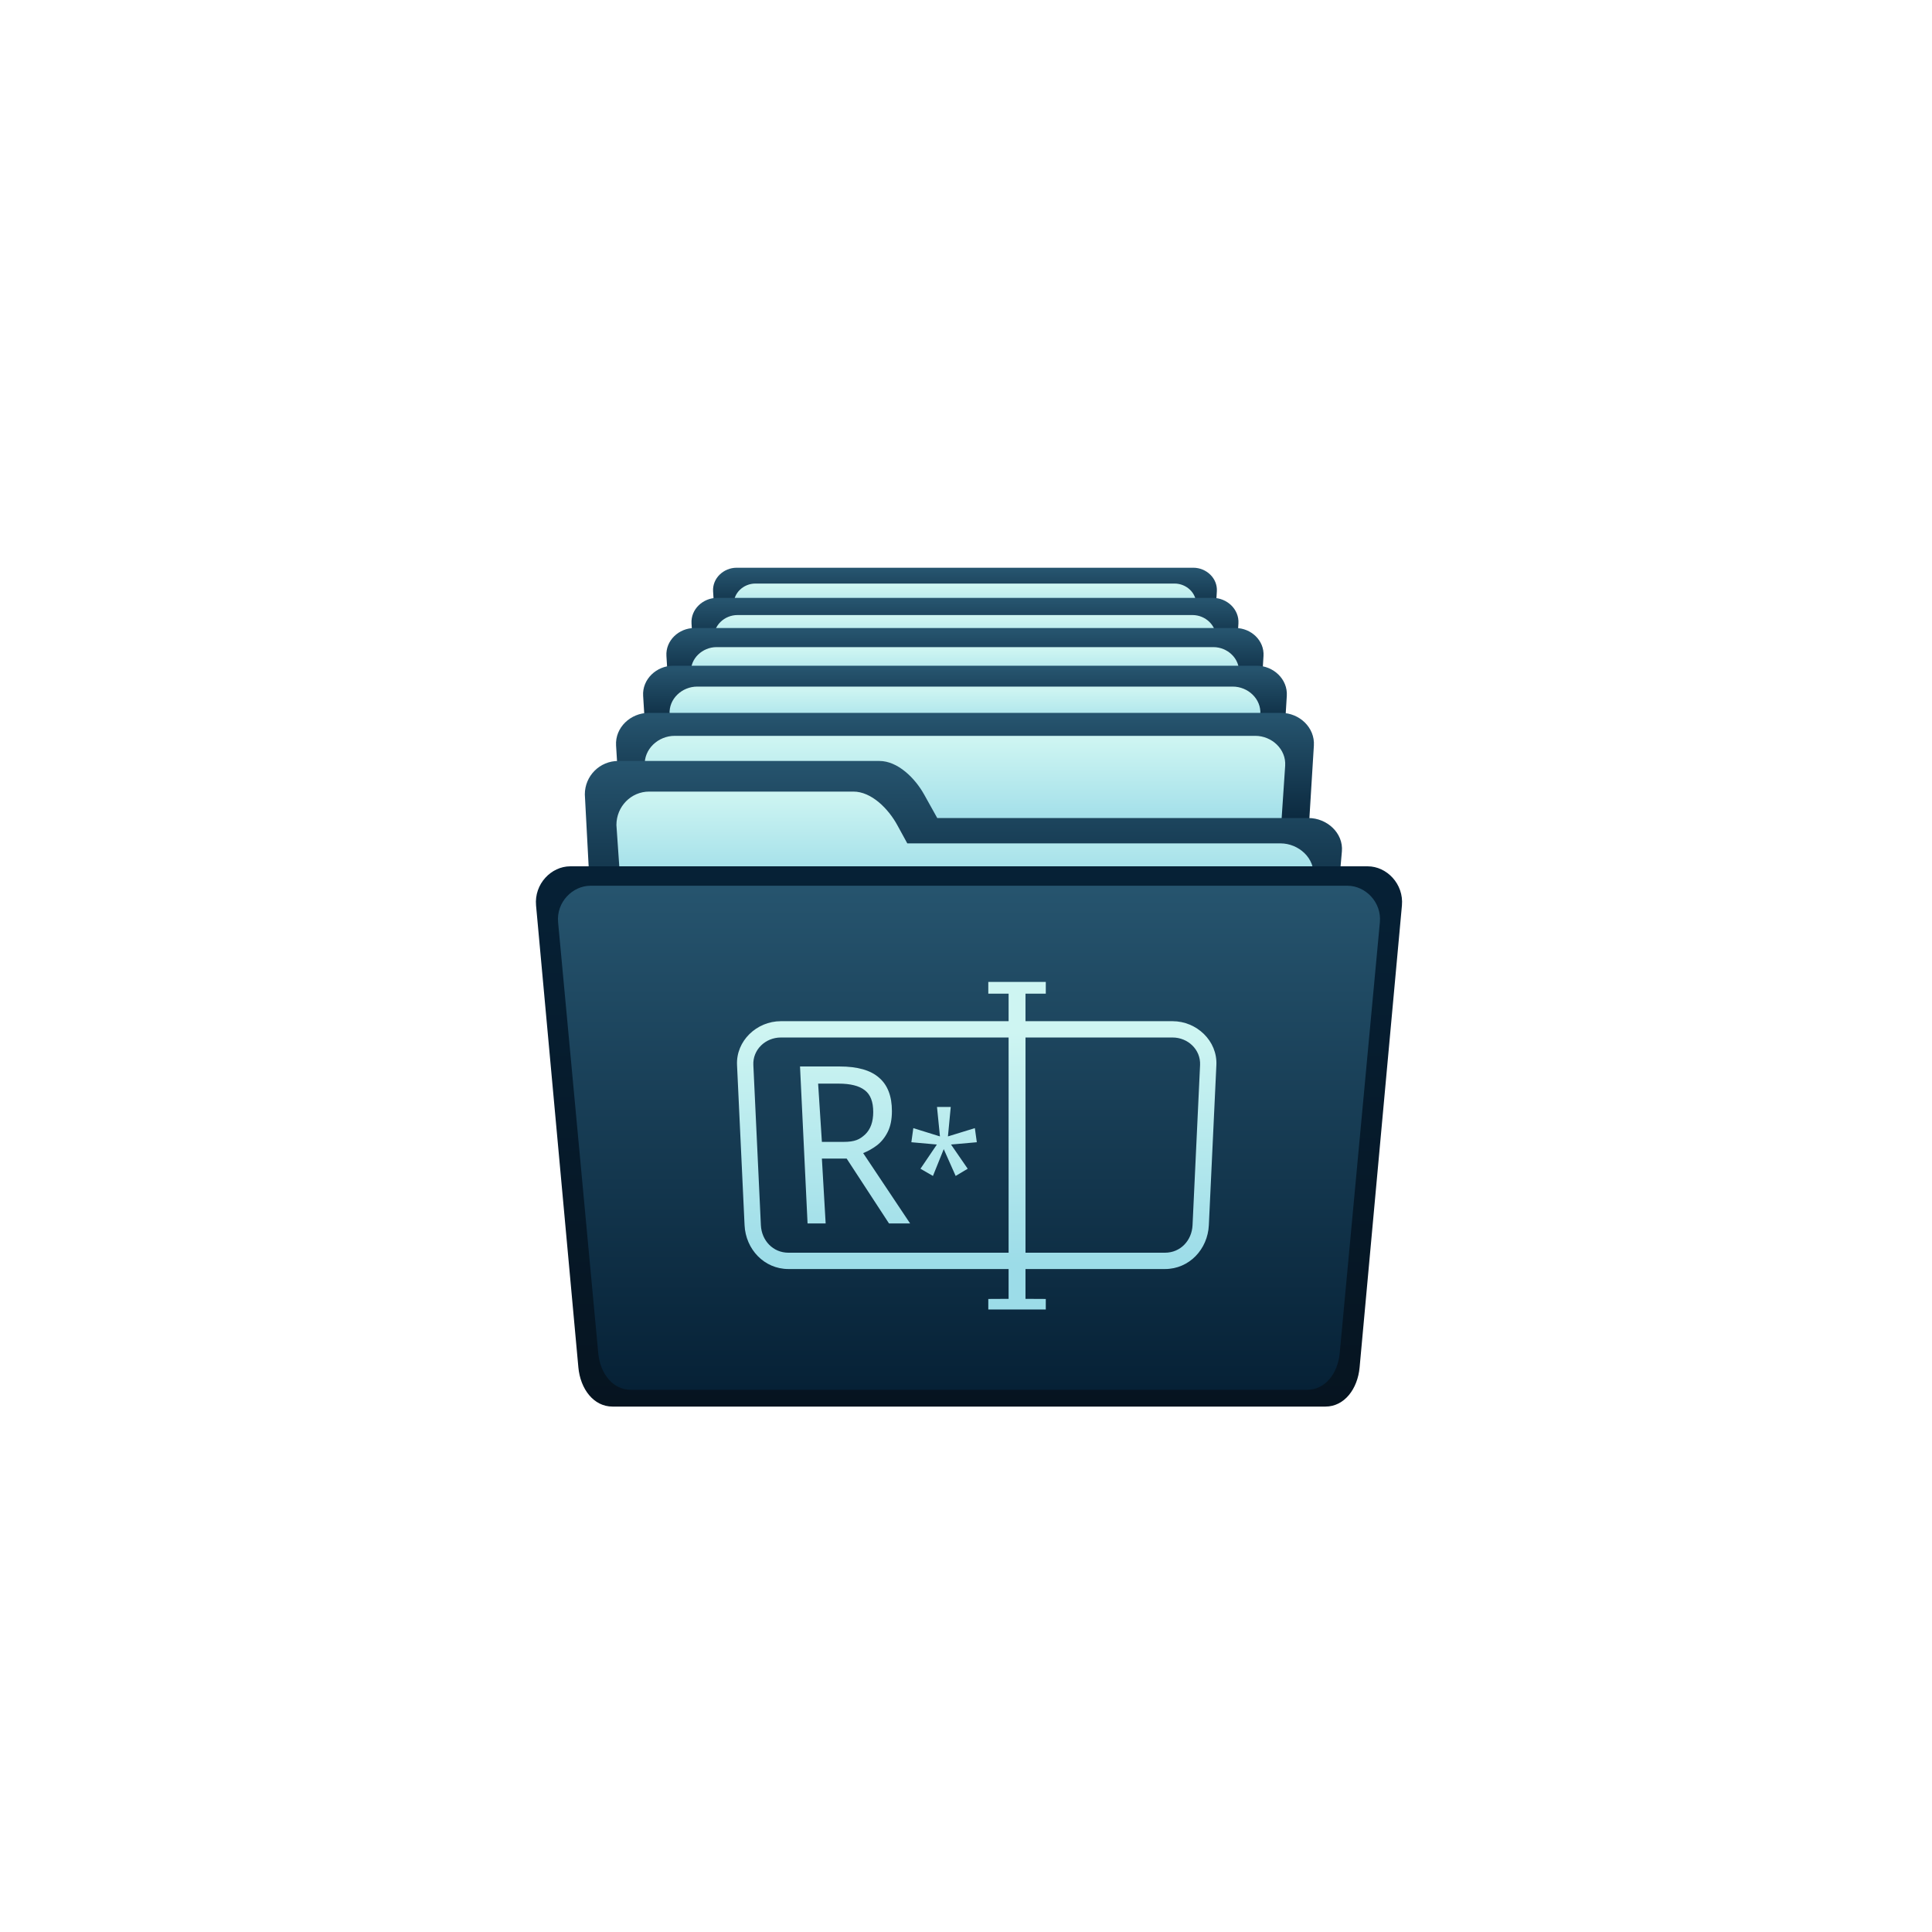
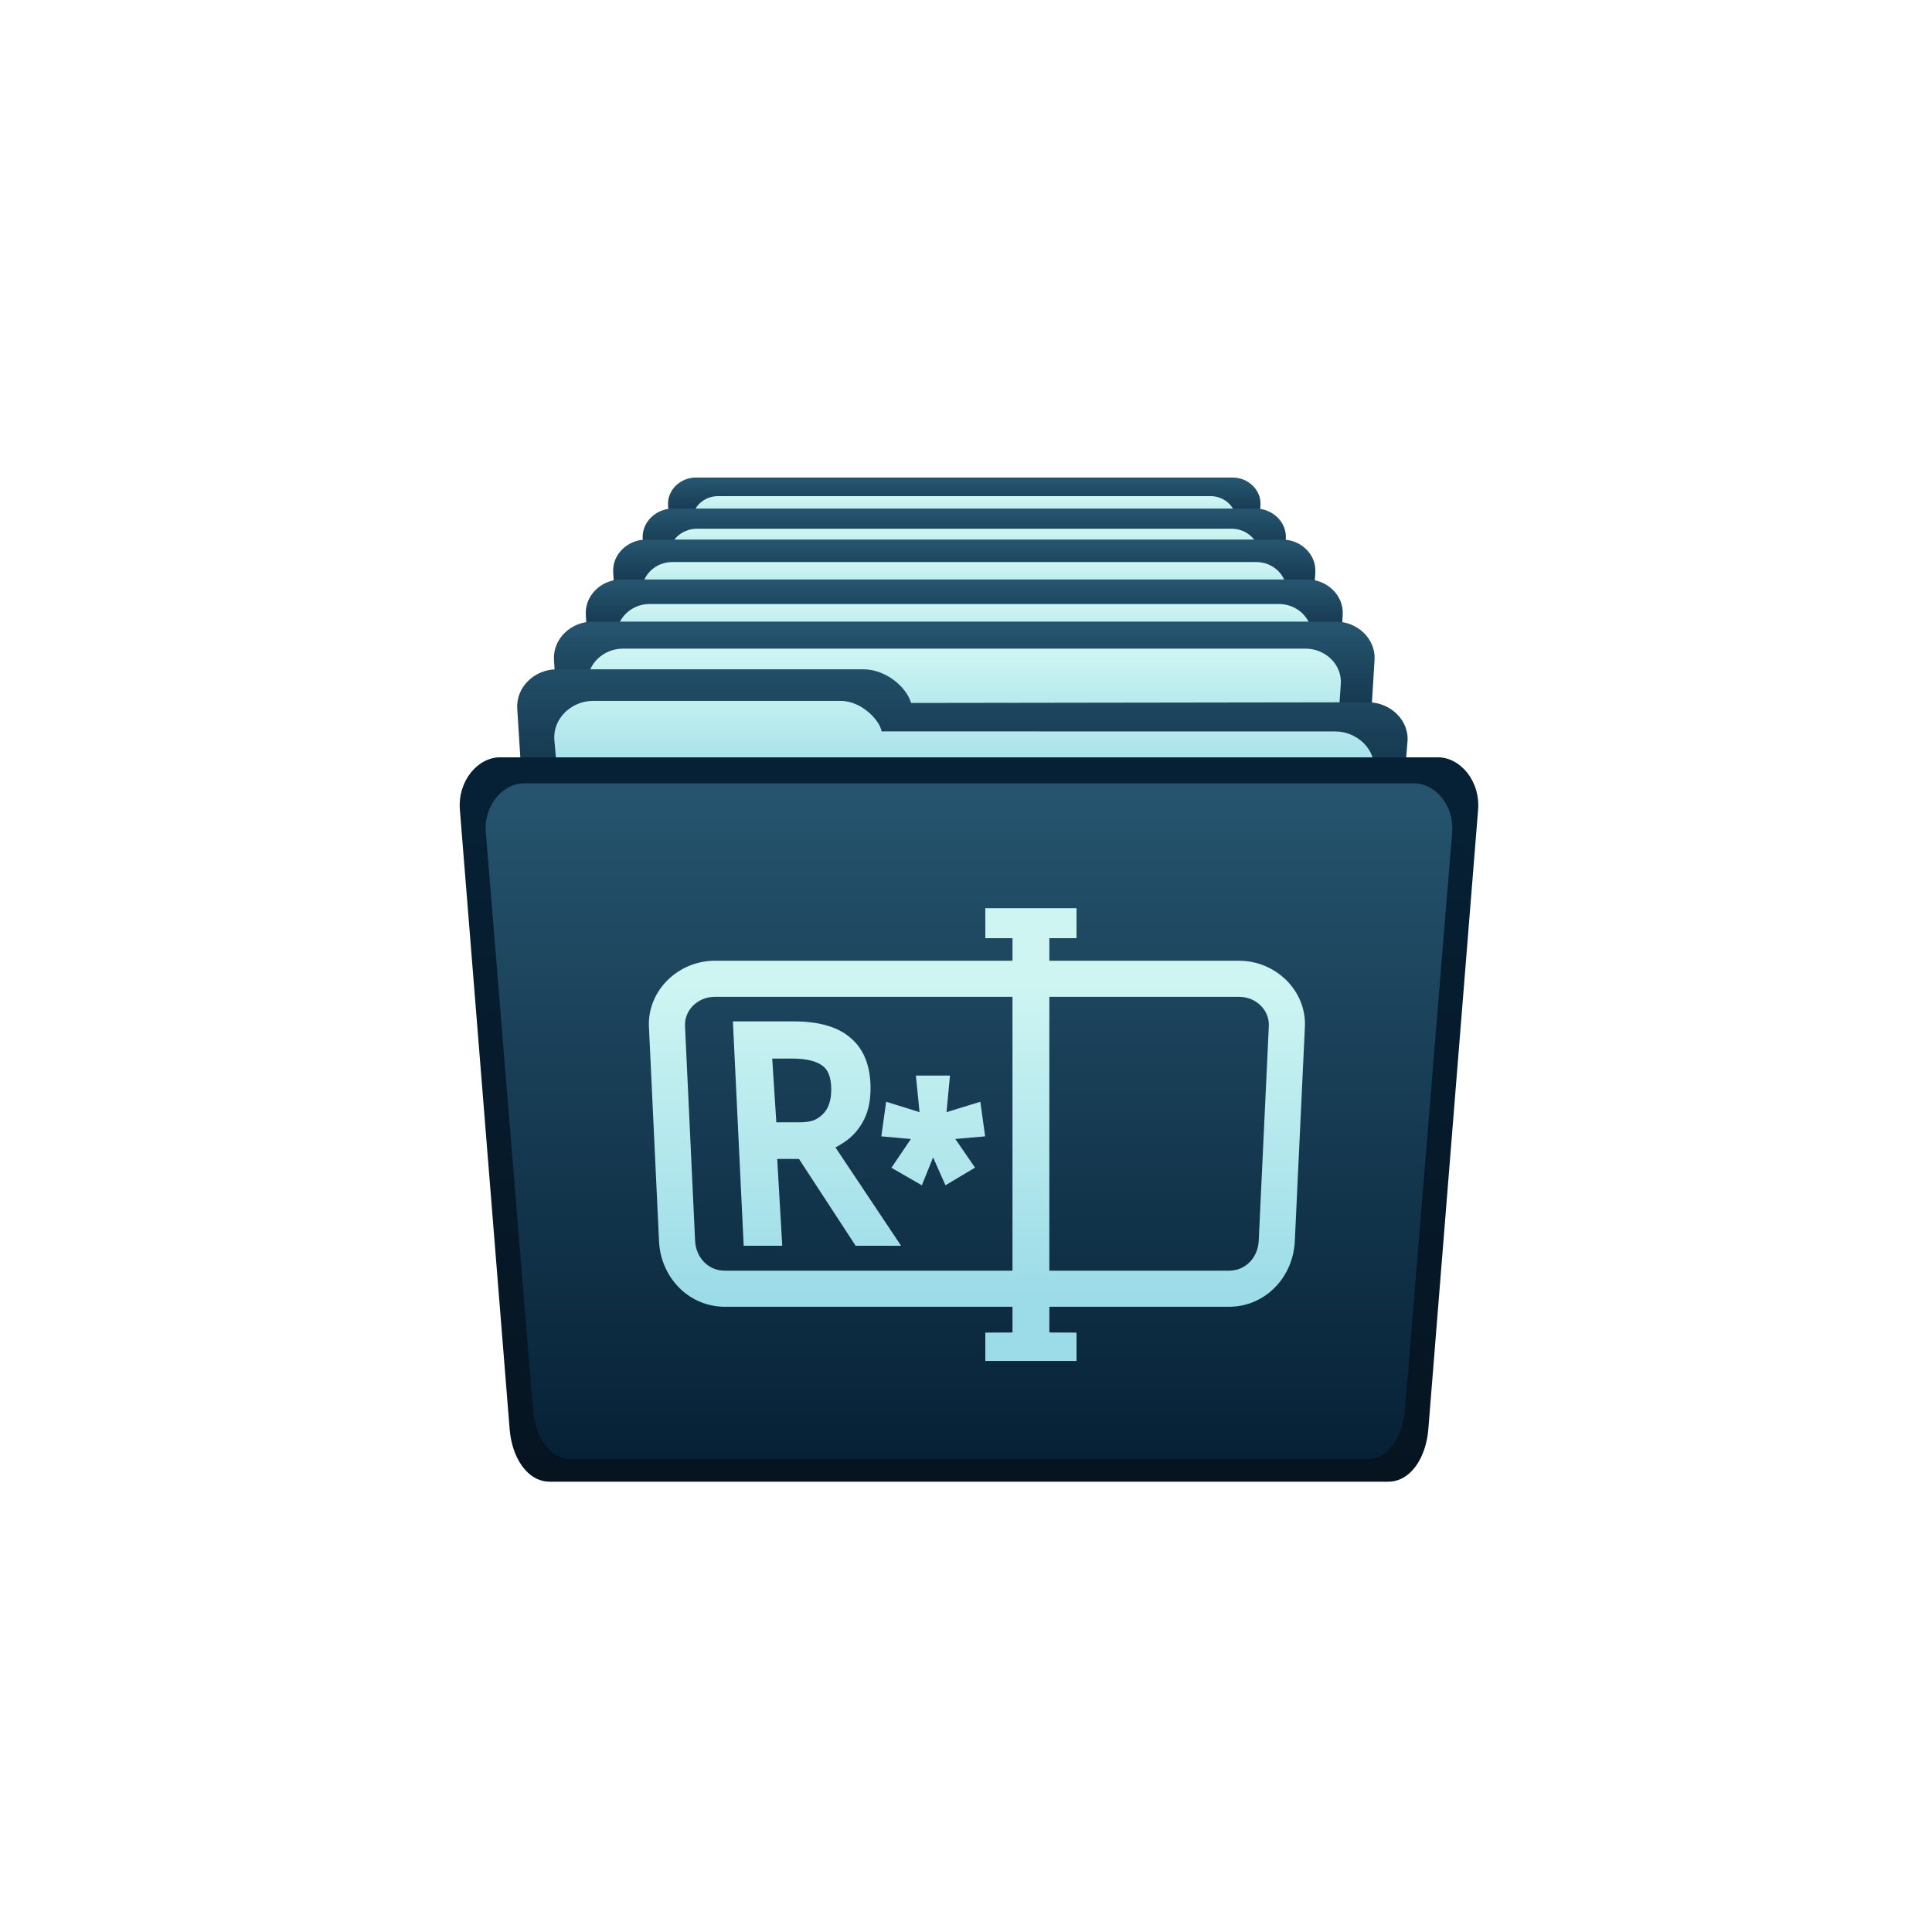
<svg xmlns="http://www.w3.org/2000/svg" xmlns:xlink="http://www.w3.org/1999/xlink" width="271.267mm" height="271.267mm" viewBox="0 0 271.267 271.267" version="1.1" id="svg1" xml:space="preserve">
  <defs id="defs1">
    <linearGradient id="linearGradient27">
      <stop style="stop-color:#062136;stop-opacity:1;" offset="0" id="stop26" />
      <stop style="stop-color:#061420;stop-opacity:1;" offset="1" id="stop27" />
    </linearGradient>
    <linearGradient id="linearGradient5">
      <stop style="stop-color:#26546e;stop-opacity:1;" offset="0" id="stop5" />
      <stop style="stop-color:#062136;stop-opacity:1;" offset="1" id="stop6" />
    </linearGradient>
    <linearGradient id="linearGradient3">
      <stop style="stop-color:#cef5f2;stop-opacity:1;" offset="0" id="stop3" />
      <stop style="stop-color:#9cdce8;stop-opacity:1;" offset="1" id="stop4" />
    </linearGradient>
-     <linearGradient xlink:href="#linearGradient3" id="linearGradient4" x1="108.01" y1="127.286" x2="108.01" y2="140.459" gradientUnits="userSpaceOnUse" gradientTransform="matrix(0.9802689,0,0,1,-46.89156,-1.435979)" />
-     <linearGradient xlink:href="#linearGradient5" id="linearGradient6" x1="112.421" y1="146.261" x2="112.421" y2="210.657" gradientUnits="userSpaceOnUse" gradientTransform="matrix(0.9688198,0,0,1.092545,-58.13732,-20.50115)" />
-     <linearGradient xlink:href="#linearGradient5" id="linearGradient8" x1="59.079" y1="99.654" x2="59.079" y2="126.834" gradientUnits="userSpaceOnUse" gradientTransform="translate(-3.564202,21.74437)" />
+     <linearGradient xlink:href="#linearGradient3" id="linearGradient4" x1="108.01" y1="127.286" x2="108.01" y2="140.459" gradientUnits="userSpaceOnUse" gradientTransform="matrix(0.9802689,0,0,1,-46.89156,-11.49015)" />
+     <linearGradient xlink:href="#linearGradient5" id="linearGradient6" x1="112.421" y1="146.261" x2="112.421" y2="210.657" gradientUnits="userSpaceOnUse" gradientTransform="matrix(0.9688198,0,0,1.245727,-58.13732,-53.09484)" />
+     <linearGradient xlink:href="#linearGradient5" id="linearGradient8" x1="59.079" y1="99.654" x2="59.079" y2="126.834" gradientUnits="userSpaceOnUse" gradientTransform="translate(-3.564202,12.21936)" />
    <linearGradient xlink:href="#linearGradient3" id="linearGradient25" x1="108.5" y1="159.783" x2="108.5" y2="199.559" gradientUnits="userSpaceOnUse" />
-     <linearGradient xlink:href="#linearGradient27" id="linearGradient26" gradientUnits="userSpaceOnUse" gradientTransform="matrix(1.020821,0,0,1.171034,-67.08104,-34.67444)" x1="112.421" y1="146.261" x2="112.421" y2="210.657" />
-     <linearGradient xlink:href="#linearGradient3" id="linearGradient29" x1="104.145" y1="120.854" x2="104.145" y2="133.857" gradientUnits="userSpaceOnUse" gradientTransform="translate(0,-2.645833)" />
-     <linearGradient xlink:href="#linearGradient5" id="linearGradient31" x1="103.685" y1="117.187" x2="103.685" y2="134.534" gradientUnits="userSpaceOnUse" gradientTransform="translate(0,-2.116667)" />
-     <linearGradient xlink:href="#linearGradient3" id="linearGradient36" gradientUnits="userSpaceOnUse" gradientTransform="matrix(0.9224081,0,0,0.9224081,8.374237,-0.2155453)" x1="104.145" y1="120.854" x2="104.145" y2="127.36" />
-     <linearGradient xlink:href="#linearGradient5" id="linearGradient37" gradientUnits="userSpaceOnUse" gradientTransform="matrix(0.9224081,0,0,0.9224081,8.374237,0.3136214)" x1="103.685" y1="117.187" x2="103.685" y2="127.632" />
-     <linearGradient xlink:href="#linearGradient3" id="linearGradient38" gradientUnits="userSpaceOnUse" gradientTransform="matrix(0.8556546,0,0,0.8556546,15.57873,2.282104)" x1="104.145" y1="120.854" x2="104.145" y2="127.36" />
-     <linearGradient xlink:href="#linearGradient5" id="linearGradient39" gradientUnits="userSpaceOnUse" gradientTransform="matrix(0.8556546,0,0,0.8556546,15.57873,2.811271)" x1="103.685" y1="117.187" x2="103.685" y2="127.632" />
-     <linearGradient xlink:href="#linearGradient3" id="linearGradient40" gradientUnits="userSpaceOnUse" gradientTransform="matrix(0.7837662,0,0,0.7837662,23.33741,6.437263)" x1="104.145" y1="120.854" x2="104.145" y2="127.36" />
-     <linearGradient xlink:href="#linearGradient5" id="linearGradient41" gradientUnits="userSpaceOnUse" gradientTransform="matrix(0.7837662,0,0,0.7837662,23.33741,6.96643)" x1="103.685" y1="117.187" x2="103.685" y2="127.632" />
-     <linearGradient xlink:href="#linearGradient3" id="linearGradient45" gradientUnits="userSpaceOnUse" gradientTransform="matrix(0.7219193,0,0,0.7219193,30.01234,9.462463)" x1="104.145" y1="120.854" x2="104.145" y2="127.36" />
-     <linearGradient xlink:href="#linearGradient5" id="linearGradient46" gradientUnits="userSpaceOnUse" gradientTransform="matrix(0.7219193,0,0,0.7219193,30.01234,9.949873)" x1="103.685" y1="117.187" x2="103.685" y2="127.632" />
-     <linearGradient xlink:href="#linearGradient3" id="linearGradient32" gradientUnits="userSpaceOnUse" x1="105.744" y1="165.245" x2="105.744" y2="193.791" gradientTransform="matrix(1.145132,0,0,1.145132,-15.90274,-29.89997)" />
+     <linearGradient xlink:href="#linearGradient27" id="linearGradient26" gradientUnits="userSpaceOnUse" gradientTransform="matrix(1.020821,0,0,1.335221,-67.08104,-69.25532)" x1="112.421" y1="146.261" x2="112.421" y2="210.657" />
+     <linearGradient xlink:href="#linearGradient3" id="linearGradient29" x1="104.145" y1="120.854" x2="104.145" y2="133.857" gradientUnits="userSpaceOnUse" gradientTransform="translate(0,-7.9375)" />
+     <linearGradient xlink:href="#linearGradient5" id="linearGradient31" x1="103.685" y1="117.187" x2="103.685" y2="134.534" gradientUnits="userSpaceOnUse" gradientTransform="translate(0,-7.408334)" />
+     <linearGradient xlink:href="#linearGradient3" id="linearGradient36" gradientUnits="userSpaceOnUse" gradientTransform="matrix(0.9224081,0,0,0.9224081,8.374237,-3.919712)" x1="104.145" y1="120.854" x2="104.145" y2="127.36" />
+     <linearGradient xlink:href="#linearGradient5" id="linearGradient37" gradientUnits="userSpaceOnUse" gradientTransform="matrix(0.9224081,0,0,0.9224081,8.374237,-3.390545)" x1="103.685" y1="117.187" x2="103.685" y2="127.632" />
+     <linearGradient xlink:href="#linearGradient3" id="linearGradient38" gradientUnits="userSpaceOnUse" gradientTransform="matrix(0.8556546,0,0,0.8556546,15.57873,-0.8928961)" x1="104.145" y1="120.854" x2="104.145" y2="127.36" />
+     <linearGradient xlink:href="#linearGradient5" id="linearGradient39" gradientUnits="userSpaceOnUse" gradientTransform="matrix(0.8556546,0,0,0.8556546,15.57873,-0.3637294)" x1="103.685" y1="117.187" x2="103.685" y2="127.632" />
+     <linearGradient xlink:href="#linearGradient3" id="linearGradient40" gradientUnits="userSpaceOnUse" gradientTransform="matrix(0.7837662,0,0,0.7837662,23.33741,3.79143)" x1="104.145" y1="120.854" x2="104.145" y2="127.36" />
+     <linearGradient xlink:href="#linearGradient5" id="linearGradient41" gradientUnits="userSpaceOnUse" gradientTransform="matrix(0.7837662,0,0,0.7837662,23.33741,4.320596)" x1="103.685" y1="117.187" x2="103.685" y2="127.632" />
+     <linearGradient xlink:href="#linearGradient3" id="linearGradient45" gradientUnits="userSpaceOnUse" gradientTransform="matrix(0.7219193,0,0,0.7219193,30.01234,7.345796)" x1="104.145" y1="120.854" x2="104.145" y2="127.36" />
+     <linearGradient xlink:href="#linearGradient5" id="linearGradient46" gradientUnits="userSpaceOnUse" gradientTransform="matrix(0.7219193,0,0,0.7219193,30.01234,7.833207)" x1="103.685" y1="117.187" x2="103.685" y2="127.632" />
+     <linearGradient xlink:href="#linearGradient3" id="linearGradient32" gradientUnits="userSpaceOnUse" x1="105.744" y1="165.245" x2="105.744" y2="193.791" gradientTransform="matrix(1.303665,0,0,1.303665,-33.41135,-63.1327)" />
+     <linearGradient xlink:href="#linearGradient3" id="linearGradient2" x1="104.861" y1="153.817" x2="104.861" y2="187.916" gradientUnits="userSpaceOnUse" gradientTransform="matrix(1.09136,0,0,1.09136,-9.99809,-15.5788)" />
  </defs>
  <g id="layer1" transform="translate(27.56254,-14.47502)">
-     <g id="g12">
-       <path id="path44" style="fill:url(#linearGradient46);stroke-width:0.193" d="m 75.867,94.189 h 64.119 c 1.832,0 3.42,1.478 3.307,3.307 l -0.764,12.36 c -0.113,1.829 -1.475,3.307 -3.307,3.307 H 76.631 c -1.832,0 -3.194,-1.478 -3.307,-3.307 L 72.561,97.496 c -0.113,-1.829 1.475,-3.307 3.307,-3.307 z" />
-       <path id="path45" style="fill:url(#linearGradient45);stroke-width:0.177" d="m 78.505,96.409 h 58.843 c 1.681,0 3.148,1.357 3.035,3.035 l -0.764,11.343 c -0.113,1.677 -1.354,3.035 -3.035,3.035 H 79.269 c -1.681,0 -2.922,-1.357 -3.035,-3.035 L 75.47,99.444 c -0.113,-1.677 1.354,-3.035 3.035,-3.035 z" />
-       <path id="path39" style="fill:url(#linearGradient41);stroke-width:0.21" d="M 73.121,98.422 H 142.732 c 1.989,0 3.713,1.605 3.59,3.59 l -0.829,13.419 c -0.123,1.985 -1.601,3.59 -3.59,3.59 H 73.95 c -1.989,0 -3.467,-1.605 -3.59,-3.59 l -0.829,-13.419 c -0.123,-1.985 1.601,-3.59 3.59,-3.59 z" />
-       <path id="path40" style="fill:url(#linearGradient40);stroke-width:0.192" d="m 75.985,100.832 h 63.884 c 1.825,0 3.417,1.474 3.295,3.295 l -0.829,12.315 c -0.123,1.821 -1.469,3.295 -3.295,3.295 H 76.814 c -1.825,0 -3.172,-1.474 -3.295,-3.295 l -0.829,-12.315 c -0.123,-1.821 1.469,-3.295 3.295,-3.295 z" />
-       <path id="path37" style="fill:url(#linearGradient39);stroke-width:0.229" d="m 69.928,102.656 h 75.996 c 2.171,0 4.053,1.752 3.919,3.919 l -0.906,14.65 c -0.134,2.167 -1.748,3.919 -3.919,3.919 H 70.834 c -2.171,0 -3.786,-1.752 -3.919,-3.919 l -0.906,-14.65 c -0.134,-2.167 1.748,-3.919 3.919,-3.919 z" />
-       <path id="path38" style="fill:url(#linearGradient38);stroke-width:0.21" d="m 73.055,105.335 h 69.744 c 1.993,0 3.731,1.609 3.597,3.597 l -0.906,13.445 c -0.134,1.988 -1.604,3.597 -3.597,3.597 H 73.96 c -1.993,0 -3.463,-1.609 -3.597,-3.597 l -0.906,-13.445 c -0.134,-1.988 1.604,-3.597 3.597,-3.597 z" />
-       <path id="path33" style="fill:url(#linearGradient37);stroke-width:0.247" d="m 66.964,107.947 h 81.925 c 2.341,0 4.37,1.889 4.225,4.225 l -0.976,15.793 c -0.144,2.336 -1.884,4.225 -4.225,4.225 H 67.94 c -2.341,0 -4.081,-1.889 -4.225,-4.225 l -0.976,-15.793 c -0.144,-2.336 1.884,-4.225 4.225,-4.225 z" />
-       <path id="path34" style="fill:url(#linearGradient36);stroke-width:0.226" d="m 70.334,110.877 h 75.185 c 2.148,0 4.022,1.734 3.878,3.878 l -0.976,14.493 c -0.144,2.143 -1.729,3.878 -3.878,3.878 H 71.311 c -2.148,0 -3.733,-1.734 -3.878,-3.878 L 66.457,114.755 c -0.144,-2.143 1.729,-3.878 3.878,-3.878 z" />
-       <path id="rect27" style="fill:url(#linearGradient31);stroke-width:0.268" d="m 63.518,114.571 h 88.817 c 2.538,0 4.737,2.048 4.581,4.581 l -1.058,17.121 c -0.157,2.533 -2.043,4.581 -4.581,4.581 H 64.577 c -2.538,0 -4.424,-2.048 -4.581,-4.581 l -1.058,-17.121 c -0.157,-2.533 2.043,-4.581 4.581,-4.581 z" />
-       <path id="rect28" style="fill:url(#linearGradient29);stroke-width:0.246" d="m 67.172,117.792 h 81.509 c 2.329,0 4.36,1.88 4.204,4.204 l -1.058,15.713 c -0.157,2.324 -1.875,4.204 -4.204,4.204 H 68.231 c -2.329,0 -4.047,-1.88 -4.204,-4.204 L 62.968,121.996 c -0.157,-2.324 1.875,-4.204 4.204,-4.204 z" />
-       <path id="rect3-0" style="fill:url(#linearGradient8);stroke-width:0.265" d="m 59.249,121.319 c -2.602,0 -4.697,2.095 -4.697,4.697 l 1.058,19.922 H 113.298 l -0.05,-0.09 c 7.572,-3.081 46.542,0.066 46.542,0.066 l 1.058,-11.884 c 0.231,-2.592 -2.095,-4.697 -4.697,-4.697 H 104.035 l -1.849,-3.316 c -1.268,-2.273 -3.682,-4.697 -6.284,-4.697 z" />
-       <path id="rect3" style="fill:url(#linearGradient4);stroke-width:0.262" d="m 63.591,125.619 c -2.551,0 -4.604,2.095 -4.604,4.697 l 1.05,15.159 95.751,1.205 1.05,-9.091 c 0.299,-2.585 -2.054,-4.697 -4.605,-4.697 H 99.829 L 98.419,130.316 c -1.244,-2.272 -3.61,-4.697 -6.161,-4.697 z" />
-       <path id="circle15-1" style="fill:#e6e6e6;fill-opacity:1;stroke-width:0.406" d="M 105.817 170.662 A 15.032 15.032 0 0 1 105.782 169.992 A 15.032 15.032 0 0 0 105.776 170.075 A 15.032 15.032 0 0 0 105.817 170.662 z " />
+     <g id="g12" transform="matrix(1.175929,0,0,1.175929,-19.08652,-26.74473)">
+       <path id="path44" style="fill:url(#linearGradient46);stroke-width:0.193" d="m 75.867,92.072 h 64.119 c 1.832,0 3.42,1.478 3.307,3.307 l -0.764,12.36 c -0.113,1.829 -1.475,3.307 -3.307,3.307 H 76.631 c -1.832,0 -3.194,-1.478 -3.307,-3.307 L 72.561,95.379 c -0.113,-1.829 1.475,-3.307 3.307,-3.307 z" />
+       <path id="path45" style="fill:url(#linearGradient45);stroke-width:0.177" d="m 78.505,94.292 h 58.843 c 1.681,0 3.148,1.357 3.035,3.035 l -0.764,11.343 c -0.113,1.677 -1.354,3.035 -3.035,3.035 H 79.269 c -1.681,0 -2.922,-1.357 -3.035,-3.035 L 75.47,97.327 c -0.113,-1.677 1.354,-3.035 3.035,-3.035 z" />
+       <path id="path39" style="fill:url(#linearGradient41);stroke-width:0.21" d="M 73.121,95.776 H 142.732 c 1.989,0 3.713,1.605 3.59,3.59 l -0.829,13.419 c -0.123,1.985 -1.601,3.59 -3.59,3.59 H 73.95 c -1.989,0 -3.467,-1.605 -3.59,-3.59 L 69.531,99.367 c -0.123,-1.985 1.601,-3.59 3.59,-3.59 z" />
+       <path id="path40" style="fill:url(#linearGradient40);stroke-width:0.192" d="m 75.985,98.186 h 63.884 c 1.825,0 3.417,1.474 3.295,3.295 l -0.829,12.315 c -0.123,1.821 -1.469,3.295 -3.295,3.295 H 76.814 c -1.825,0 -3.172,-1.474 -3.295,-3.295 l -0.829,-12.315 c -0.123,-1.821 1.469,-3.295 3.295,-3.295 z" />
+       <path id="path37" style="fill:url(#linearGradient39);stroke-width:0.229" d="m 69.928,99.481 h 75.996 c 2.171,0 4.053,1.752 3.919,3.919 l -0.906,14.65 c -0.134,2.167 -1.748,3.919 -3.919,3.919 H 70.834 c -2.171,0 -3.786,-1.752 -3.919,-3.919 l -0.906,-14.65 c -0.134,-2.167 1.748,-3.919 3.919,-3.919 z" />
+       <path id="path38" style="fill:url(#linearGradient38);stroke-width:0.21" d="m 73.055,102.16 h 69.744 c 1.993,0 3.731,1.609 3.597,3.597 l -0.906,13.445 c -0.134,1.988 -1.604,3.597 -3.597,3.597 H 73.96 c -1.993,0 -3.463,-1.609 -3.597,-3.597 l -0.906,-13.445 c -0.134,-1.988 1.604,-3.597 3.597,-3.597 z" />
+       <path id="path33" style="fill:url(#linearGradient37);stroke-width:0.247" d="m 66.964,104.243 h 81.925 c 2.341,0 4.37,1.889 4.225,4.225 l -0.976,15.793 c -0.144,2.336 -1.884,4.225 -4.225,4.225 H 67.94 c -2.341,0 -4.081,-1.889 -4.225,-4.225 l -0.976,-15.793 c -0.144,-2.336 1.884,-4.225 4.225,-4.225 z" />
+       <path id="path34" style="fill:url(#linearGradient36);stroke-width:0.226" d="m 70.334,107.173 h 75.185 c 2.148,0 4.022,1.734 3.878,3.878 l -0.976,14.493 c -0.144,2.143 -1.729,3.878 -3.878,3.878 H 71.311 c -2.148,0 -3.733,-1.734 -3.878,-3.878 L 66.457,111.051 c -0.144,-2.143 1.729,-3.878 3.878,-3.878 z" />
+       <path id="rect27" style="fill:url(#linearGradient31);stroke-width:0.268" d="m 63.518,109.279 h 88.817 c 2.538,0 4.737,2.048 4.581,4.581 l -1.058,17.121 c -0.157,2.533 -2.043,4.581 -4.581,4.581 H 64.577 c -2.538,0 -4.424,-2.048 -4.581,-4.581 l -1.058,-17.121 c -0.157,-2.533 2.043,-4.581 4.581,-4.581 z" />
+       <path id="rect28" style="fill:url(#linearGradient29);stroke-width:0.246" d="m 67.172,112.5 h 81.509 c 2.329,0 4.36,1.88 4.204,4.204 l -1.058,15.713 c -0.157,2.324 -1.875,4.204 -4.204,4.204 H 68.231 c -2.329,0 -4.047,-1.88 -4.204,-4.204 L 62.968,116.704 c -0.157,-2.324 1.875,-4.204 4.204,-4.204 z" />
+       <path id="rect3-0" style="fill:url(#linearGradient8);stroke-width:0.265" d="m 59.249,114.969 c -2.602,0 -4.862,2.1 -4.697,4.697 l 1.058,16.747 H 113.298 l -0.05,-0.09 c 7.572,-3.081 46.542,0.066 46.542,0.066 l 1.058,-12.784 c 0.215,-2.593 -2.095,-4.701 -4.697,-4.697 l -54.574,0.08 c -0.579,-1.973 -3.073,-4.018 -5.675,-4.018 z" />
+       <path id="rect3" style="fill:url(#linearGradient4);stroke-width:0.262" d="m 63.591,118.74 c -2.551,0 -4.831,2.105 -4.604,4.697 l 1.05,11.984 95.751,1.205 1.05,-9.541 c 0.285,-2.586 -2.054,-4.697 -4.605,-4.697 l -54.182,-0.007 c -0.178,-1.262 -2.343,-3.641 -4.894,-3.641 z" />
+       <path id="circle15-1" style="fill:#e6e6e6;fill-opacity:1;stroke-width:0.406" d="m 105.817,170.662 a 15.032,15.032 0 0 1 -0.036,-0.67 15.032,15.032 0 0 0 -0.006,0.083 15.032,15.032 0 0 0 0.042,0.587 z" />
      <path id="path23" style="display:none;fill:url(#linearGradient25);stroke-width:0.406" d="m 99.382,160.149 v 5.2e-4 c -10.732,5e-5 -19.432,8.7 -19.432,19.432 0.02,10.253 10.135,17.072 17.175,17.954 4.445,0.557 7.412,-0.037 8.161,-2.816 0.613,-2.274 -0.797,-5.329 -4.616,-5.351 -4.071,-0.023 -11.077,-4.397 -11.079,-9.788 3e-5,-5.407 4.383,-9.79 9.79,-9.79 5.407,3e-5 7.553,4.202 10.285,8.565 2.686,4.288 7.366,5.919 12.434,5.992 l 0.01,7.503 c 0.002,1.791 1.804,2.989 3.609,3.086 0.736,-0.044 1.466,-0.304 2.059,-0.837 5.106,-4.578 8.707,-8.401 11.726,-11.592 0.306,-0.354 0.613,-0.706 0.92,-1.069 0.502,-0.592 0.761,-1.501 0.774,-2.415 -0.013,-0.914 -0.272,-1.823 -0.774,-2.415 -0.308,-0.363 -0.614,-0.715 -0.92,-1.069 -3.02,-3.19 -6.62,-7.013 -11.726,-11.592 -0.594,-0.532 -1.323,-0.793 -2.059,-0.837 -1.804,0.096 -3.606,1.294 -3.609,3.086 l -0.01,7.878 c -2.268,-0.525 -4.167,-1.585 -5.559,-3.712 -2.507,-3.829 -4.663,-5.903 -7.465,-7.578 -2.801,-1.675 -6.214,-2.623 -9.695,-2.636 z" />
-       <path style="fill:#000000" id="path41" />
-       <path id="path25" style="fill:url(#linearGradient26);stroke-width:0.289" d="M 52.498,136.113 H 164.483 c 2.656,0 5.073,2.47 4.795,5.501 l -5.942,64.854 c -0.278,3.031 -2.139,5.501 -4.795,5.501 H 58.44 c -2.656,0 -4.517,-2.47 -4.795,-5.501 l -5.942,-64.854 c -0.278,-3.031 2.139,-5.501 4.795,-5.501 z" />
-       <path id="rect2" style="fill:url(#linearGradient6);stroke-width:0.272" d="M 55.35,138.839 H 161.63 c 2.521,0 4.814,2.304 4.551,5.132 l -5.639,60.507 c -0.264,2.827 -2.03,5.132 -4.551,5.132 H 60.989 c -2.521,0 -4.287,-2.304 -4.551,-5.132 l -5.639,-60.507 c -0.264,-2.827 2.03,-5.132 4.551,-5.132 z" />
-       <path id="path11" style="color:#000000;fill:url(#linearGradient32);fill-opacity:1;stroke-width:1.145;-inkscape-stroke:none" d="m 111.203,152.346 v 1.65 l 2.85,5.1e-4 v 3.861 H 82.075 c -3.389,0 -6.312,2.768 -6.153,6.153 l 1.058,22.492 c 0.159,3.385 2.764,6.153 6.153,6.153 h 30.919 v 4.188 l -2.85,0.015 v 1.479 h 8.072 v -1.479 l -2.85,-0.015 v -4.188 h 19.593 c 3.389,0 5.992,-2.768 6.151,-6.153 l 1.058,-22.492 c 0.159,-3.385 -2.762,-6.153 -6.151,-6.153 h -20.651 v -3.862 h 2.85 v -1.65 z m -29.127,7.802 h 31.977 v 30.216 H 83.134 c -2.159,0 -3.761,-1.705 -3.863,-3.862 l -1.058,-22.492 c -0.102,-2.157 1.703,-3.862 3.863,-3.862 z m 34.349,0 h 20.651 c 2.159,0 3.962,1.705 3.861,3.862 l -1.058,22.492 c -0.102,2.157 -1.701,3.862 -3.861,3.862 h -19.593 z m -31.658,4.068 1.058,22.041 h 2.541 l -0.529,-9.106 h 3.48 l 5.943,9.106 h 2.965 l -6.593,-9.878 c 0.678,-0.268 1.318,-0.628 1.92,-1.081 0.621,-0.473 1.129,-1.101 1.524,-1.883 0.395,-0.782 0.593,-1.759 0.593,-2.932 0,-2.099 -0.602,-3.664 -1.807,-4.693 -1.186,-1.05 -3.031,-1.574 -5.535,-1.574 z m 2.541,2.408 h 2.88 c 1.657,0 2.88,0.309 3.671,0.926 0.791,0.597 1.186,1.616 1.186,3.057 0,1.379 -0.377,2.428 -1.13,3.149 -0.753,0.7 -1.419,1.049 -3.057,1.049 H 87.837 Z m 16.692,3.279 0.413,4.132 -3.739,-1.162 -0.275,1.98 3.582,0.322 -2.303,3.4 1.752,1.011 1.516,-3.765 1.673,3.765 1.692,-1.011 -2.342,-3.4 3.621,-0.322 -0.276,-1.98 -3.779,1.162 0.394,-4.132 z" />
+       <path style="fill:#000000" id="path41" d="" />
+       <path id="path25" style="fill:url(#linearGradient26);stroke-width:0.309" d="M 52.498,125.478 H 164.483 c 2.656,0 5.073,2.816 4.795,6.272 l -5.942,73.947 c -0.278,3.455 -2.139,6.272 -4.795,6.272 H 58.44 c -2.656,0 -4.517,-2.816 -4.795,-6.272 l -5.942,-73.947 c -0.278,-3.455 2.139,-6.272 4.795,-6.272 z" />
+       <path id="rect2" style="fill:url(#linearGradient6);stroke-width:0.291" d="M 55.35,128.586 H 161.63 c 2.521,0 4.814,2.627 4.551,5.851 l -5.639,68.991 c -0.264,3.224 -2.03,5.851 -4.551,5.851 H 60.989 c -2.521,0 -4.287,-2.627 -4.551,-5.851 l -5.639,-68.991 c -0.264,-3.224 2.03,-5.851 4.551,-5.851 z" />
+       <path id="path11" style="color:#000000;fill:url(#linearGradient32);fill-opacity:1;stroke:url(#linearGradient2);stroke-width:1.701;stroke-dasharray:none" d="m 111.291,144.343 v 1.878 l 3.245,5.9e-4 v 4.396 H 78.131 c -3.858,0 -7.186,3.151 -7.005,7.004 l 1.205,25.605 c 0.181,3.854 3.147,7.004 7.005,7.004 h 35.2 v 4.768 l -3.245,0.016 v 1.684 h 9.189 v -1.684 l -3.245,-0.016 v -4.768 h 22.305 c 3.858,0 6.821,-3.151 7.003,-7.004 l 1.205,-25.605 c 0.181,-3.854 -3.145,-7.004 -7.003,-7.004 h -23.51 v -4.396 h 3.245 v -1.878 z m -33.16,8.882 h 36.404 v 34.399 H 79.336 c -2.458,0 -4.282,-1.941 -4.398,-4.397 l -1.205,-25.605 c -0.116,-2.456 1.939,-4.397 4.398,-4.397 z m 39.104,0 h 23.51 c 2.458,0 4.511,1.941 4.395,4.397 l -1.205,25.605 c -0.116,2.456 -1.937,4.397 -4.395,4.397 h -22.305 z m -36.041,4.632 1.205,25.092 h 2.893 l -0.602,-10.367 h 3.962 l 6.766,10.367 h 3.375 L 91.288,171.703 c 0.771,-0.305 1.5,-0.715 2.186,-1.23 0.707,-0.539 1.285,-1.254 1.736,-2.144 0.45,-0.89 0.675,-2.003 0.675,-3.338 0,-2.39 -0.686,-4.171 -2.057,-5.342 -1.35,-1.195 -3.45,-1.792 -6.301,-1.792 z m 2.893,2.741 h 3.279 c 1.886,0 3.279,0.351 4.179,1.054 0.9,0.679 1.35,1.84 1.35,3.48 0,1.57 -0.429,2.765 -1.286,3.585 -0.857,0.797 -1.616,1.194 -3.48,1.194 h -3.439 z m 19.003,3.733 0.47,4.703 -4.257,-1.322 -0.314,2.254 4.078,0.367 -2.622,3.87 1.994,1.151 1.726,-4.286 1.905,4.286 1.927,-1.151 -2.666,-3.87 4.123,-0.367 -0.314,-2.254 -4.302,1.322 0.448,-4.703 z" />
    </g>
  </g>
</svg>
